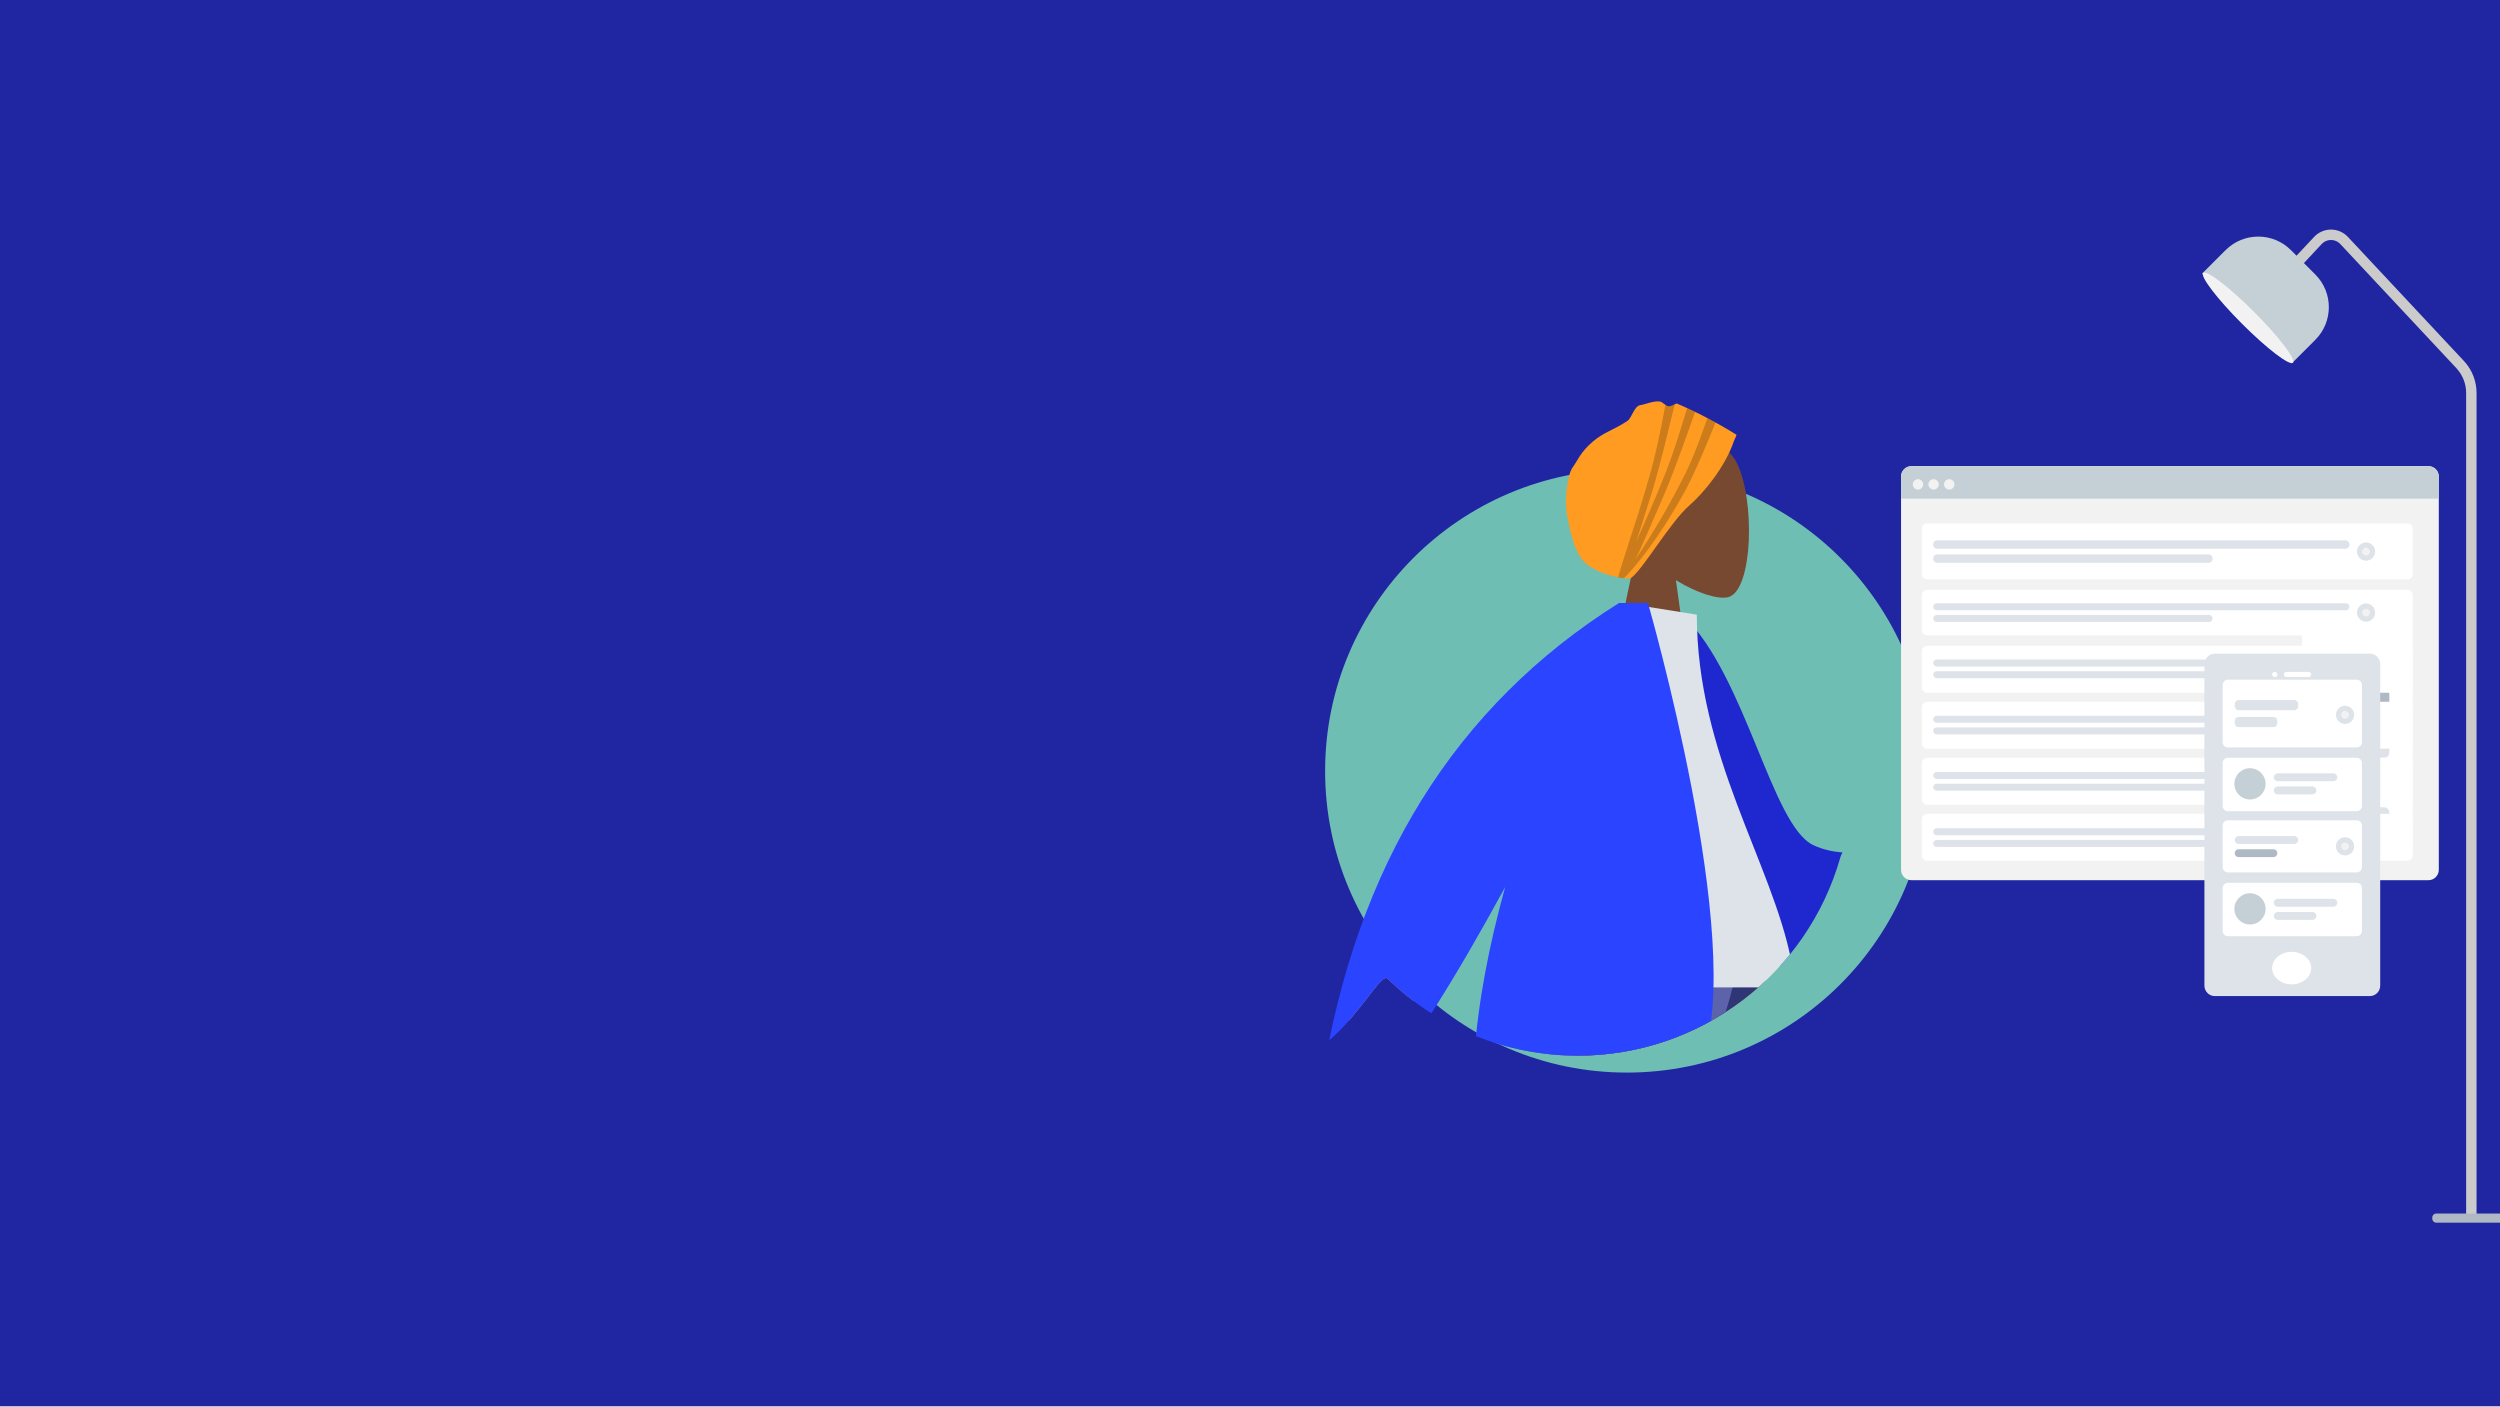
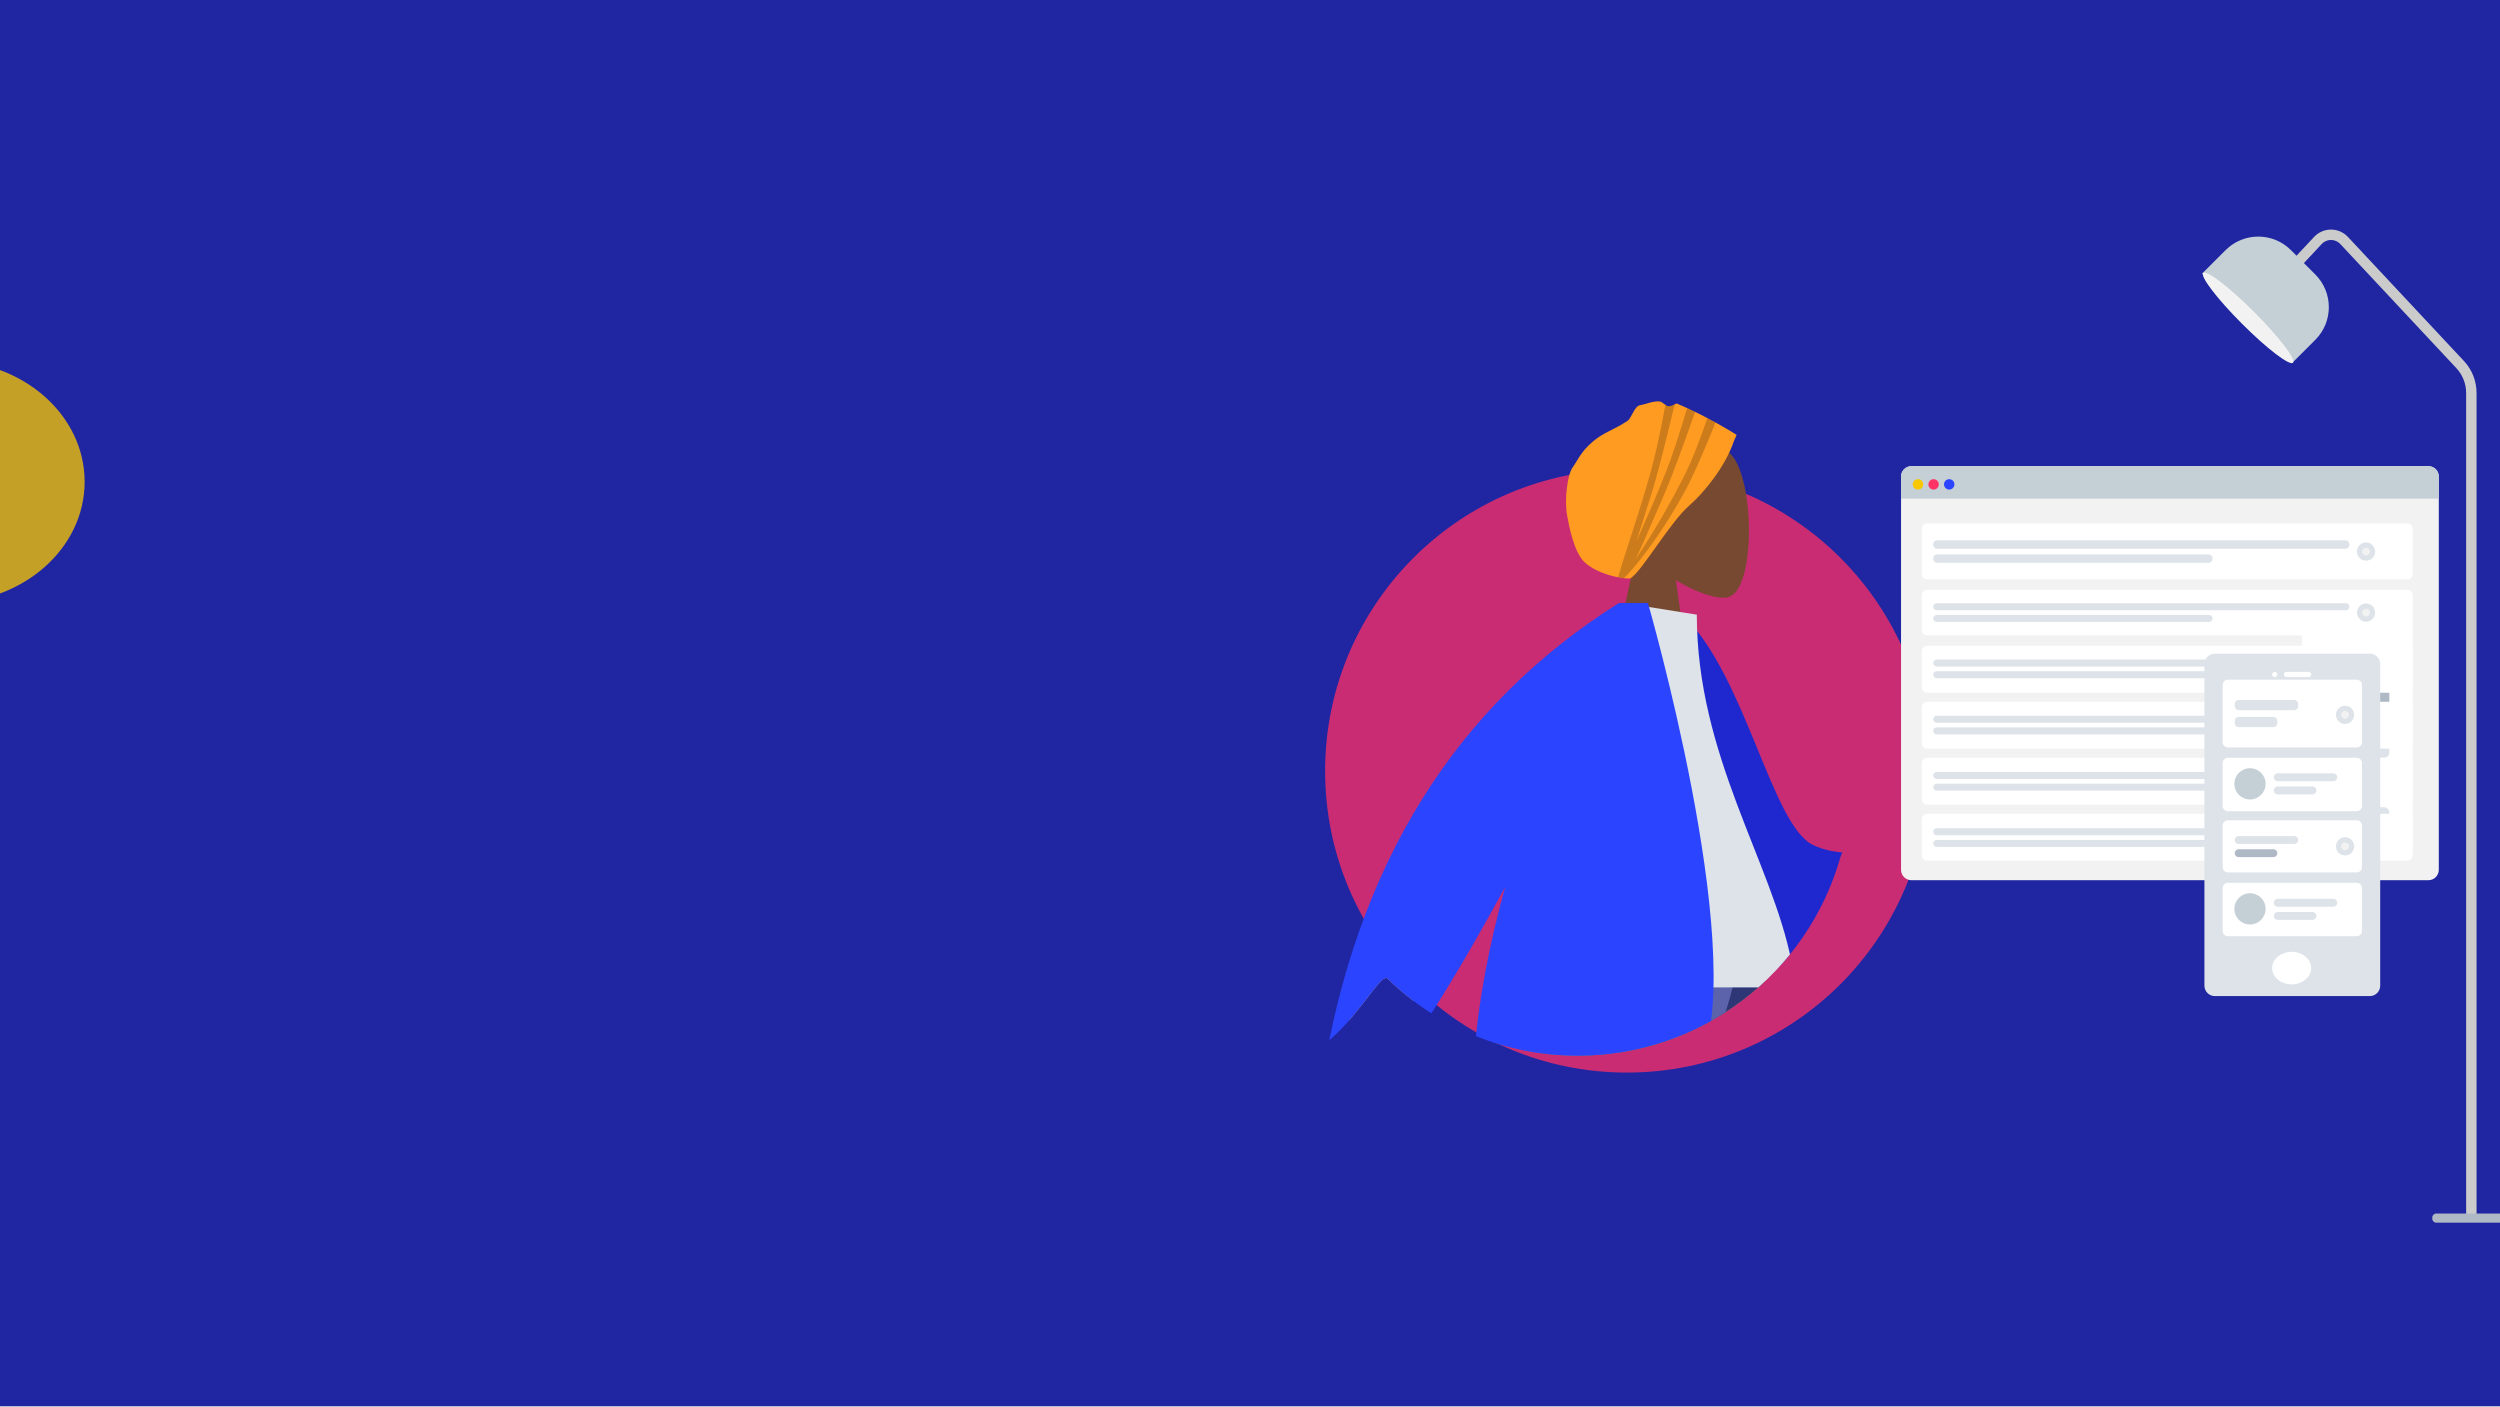
<svg xmlns="http://www.w3.org/2000/svg" width="1920" height="1080" viewBox="0 0 1920 1080">
  <defs>
    <clipPath id="a">
      <path d="M279.63,518.49A209.746,209.746,0,0,0,481.509,365.81c5.084-18.069,83.926-77.643,83.926-97.336C565.435,152.772,395.435,0,279.63,0S-77.453,468.718,24.578,518.49c60.94,29.728,100.917-67.016,109.045-59.136A209.087,209.087,0,0,0,279.63,518.49Z" transform="translate(0)" fill="none" />
    </clipPath>
    <clipPath id="b">
      <path d="M128.87,30.647c1.1-3.226,8.593-13.221-4.753-22.743-2.4-1.711-6.36-.006-9.793-1.086-2.583-.813-3.454-4.482-6.414-5.122-3.072-.664-6.418,2.346-9.889,2.081C95.893,3.615,92.611.239,90.4.058c-3.953-.325-7.545,3.475-11.405,3.72-2.238.142-4.835-3.526-7.057-3.72C66.528-.415,61.6,2.152,56.839,2.93c-4.391.717-6.433,9.881-9.667,12.046-10.15,6.8-18.1,8.7-26.339,15.671C11.042,38.938,9.168,45.107,5.112,50.632S-1.449,75.623.916,88.1c1.4,7.359,5.031,27.457,13.154,35.238,11.118,10.65,33.737,13.806,35.745,12.385,9.3-6.581,30.145-42.98,44.929-55.845C105.617,70.417,122.059,50.632,128.87,30.647Z" fill="#ff9b21" />
    </clipPath>
    <clipPath id="d">
      <rect width="1920" height="1080" />
    </clipPath>
  </defs>
  <g id="c" clip-path="url(#d)">
    <rect width="1920" height="1080" fill="#fff" />
    <path d="M2376,0H143L-473,1084H2376Z" transform="translate(2376 1084) rotate(-180)" fill="#2026a2" />
    <g transform="translate(1686.515 165)">
      <path d="M0,43.643,33.485,7.835a13.779,13.779,0,0,1,20.407,0l89.146,95.332a31.956,31.956,0,0,1,8.447,21.805V756.449" transform="translate(60 12)" fill="none" stroke="#cbcbcb" stroke-miterlimit="10" stroke-width="8" />
      <rect width="59" height="7" rx="3" transform="translate(181.485 767)" fill="#afb9c5" />
      <g transform="translate(47.833 2) rotate(45)">
        <path d="M35.5,0H61.947a35.5,35.5,0,0,1,35.5,35.5V61a0,0,0,0,1,0,0H0a0,0,0,0,1,0,0V35.5A35.5,35.5,0,0,1,35.5,0Z" fill="#c5cfd6" />
        <ellipse cx="48.724" cy="6.5" rx="48.724" ry="6.5" transform="translate(0.264 53.562)" fill="#f2f2f2" />
      </g>
    </g>
    <g transform="translate(931.696 292.223)">
-       <ellipse cx="231.796" cy="231.592" rx="231.796" ry="231.592" transform="translate(85.994 68.337)" fill="rgba(145,255,189,0.7)" />
+       <ellipse cx="231.796" cy="231.592" rx="231.796" ry="231.592" transform="translate(85.994 68.337)" fill="rgba(243,46,104,0.8)" />
      <path d="M279.63,518.49A209.746,209.746,0,0,0,481.509,365.81c5.084-18.069,83.926-77.643,83.926-97.336C565.435,152.772,395.435,0,279.63,0S-77.453,468.718,24.578,518.49c60.94,29.727,100.917-67.016,109.045-59.136A209.087,209.087,0,0,0,279.63,518.49Z" transform="translate(0.304 0.033)" fill="none" />
      <g transform="translate(0.304 0.033)" clip-path="url(#a)">
        <g transform="translate(-41.476 -41.525)">
          <g transform="translate(208.551)">
            <g transform="translate(137.338 80.285)">
              <path d="M0,189.057,21.013,89.322C9.3,75.315,1.362,58.147,2.687,38.913,6.508-16.51,82.273-4.317,97.009,23.655S110,122.583,90.95,127.583c-7.6,1.994-23.778-2.89-40.248-13L61.04,189.057Z" transform="translate(0 0)" fill="#784931" />
            </g>
            <g transform="translate(103.633 57.539)">
              <path d="M128.87,30.647c1.1-3.226,8.593-13.221-4.753-22.743-2.4-1.711-6.36-.006-9.793-1.086-2.583-.813-3.454-4.482-6.414-5.122-3.072-.664-6.418,2.346-9.889,2.081C95.893,3.615,92.611.239,90.4.058c-3.953-.325-7.545,3.475-11.405,3.72-2.238.142-4.835-3.526-7.057-3.72C66.528-.415,61.6,2.152,56.839,2.93c-4.391.717-6.433,9.881-9.667,12.046-10.15,6.8-18.1,8.7-26.339,15.671C11.042,38.938,9.168,45.107,5.112,50.632S-1.449,75.623.916,88.1c1.4,7.359,5.031,27.457,13.154,35.238,11.118,10.65,33.737,13.806,35.745,12.385,9.3-6.581,30.145-42.98,44.929-55.845C105.617,70.417,122.059,50.632,128.87,30.647Z" transform="translate(0 0)" fill="#ff9b21" />
              <g transform="translate(0 0)" clip-path="url(#b)">
                <path d="M25.923,57C32.041,34.909,37.995.8,37.995.8L45.512,0S33.069,53.453,26.22,74.86c-4.629,14.466-8.4,26.722-11.643,36.754,6.677-15.058,15.263-34.379,23.028-54.2C45.958,36.1,55.379,2.811,55.379,2.811h7.558s-17.861,51.836-26.87,72.4c-9.659,22.043-16.6,38.784-22.129,50.022a611.312,611.312,0,0,0,38.7-66.716C61.278,41.263,72.982,5.68,72.982,5.68l7.034,3.065S62.3,53.78,52.639,71.557C31.647,110.184,11.605,133.49,4.6,140.1c-1.212,1.144-1.618,1.411-1.328.825a.277.277,0,0,1-.213-.176,18.713,18.713,0,0,1-1.474,2c-.558.65-.96.963-1.219.963C-2.652,143.713,13.652,101.307,25.923,57Z" transform="translate(39.366 -3.823)" fill="rgba(0,0,0,0.2)" />
              </g>
            </g>
          </g>
          <g transform="translate(0 484.298)">
            <path d="M282.578,6.919C233,47.232,248.742,396.861,245.418,401.293,243.2,404.248,10.9,453.244,10.9,453.244l6.442,27.016S288.72,464.578,304.7,444.433c22.88-28.841,58.689-320.92,58.689-320.92Z" transform="matrix(0.574, -0.819, 0.819, 0.574, 128.914, 227.505)" fill="#b28b67" />
            <path d="M10.622,441.531,22,485.034c134.671,14.239,223.7-5.557,255.232-35.393S336.062,129.59,336.062,129.59L249.6,6.112C131.644,94.985,199.049,382.067,196,388.675S121.811,401.091,10.622,441.531Z" transform="matrix(0.574, -0.819, 0.819, 0.574, 145.466, 201.112)" fill="#2f3676" />
            <g transform="translate(512.638 409.332) rotate(20)">
              <path d="M4.474,5.033A2,2,0,0,0,1.908,6.381L0,13.106A64.242,64.242,0,0,0,.9,21H57.3s2.2-7.268-2.538-7.848-7.87-1.047-7.87-1.047L20.68.419a1,1,0,0,0-1.332.532L17.663,5.039s-4.385,2.046-7.127,2.046Z" transform="translate(1 19)" fill="#e4e4e4" />
            </g>
            <path d="M260.954,0,129.348,321.726,0,593.719H30.517L364.4,0Z" transform="translate(69.676)" fill="#997659" />
            <g transform="translate(61.039 515.376)">
              <path d="M11.378,12.507A5.071,5.071,0,0,0,4.854,16L0,33.414c0,7.005,2.292,20.445,2.292,20.445H145.739s5.592-18.823-6.455-20.324-20.015-2.71-20.015-2.71L52.6.557a2.527,2.527,0,0,0-3.387,1.378L44.923,12.522s-11.152,5.3-18.125,5.3Z" transform="translate(2.543 49.734)" fill="#e4e4e4" />
            </g>
            <path d="M0,537.216l67.81,12.949C120.24,471.672,339.664,149.826,363.722,0H212.761C132.421,108.309,49.977,457.425,0,537.216Z" transform="translate(81.357 0)" fill="#5c63ab" />
          </g>
          <g transform="translate(55.953 212.366)">
            <path d="M80.849,301.113c-3.468-5.939-7.409-11.876-19.385-8.848-21.37,5.405-39.492,19.274-59.419.569-2.449-2.3-4.244-9.487,4.111-13.174C26.966,270.474,57.712,253.277,62.7,246.6q10.2-13.66,63.217-155.955l52.118,10.528q-78.619,149.2-84.324,158.148c-8.558,13.428-.572,38.037,2.376,51a15.783,15.783,0,0,1-3.628.462C86.183,310.78,83.673,305.947,80.849,301.113ZM498.488,79.293l92.154-41.212Q614.859,13.51,637.411.73c4.5-1.457,12.175-1.9,3.981,10.291s-16.275,25.383-13,29.653,12.759-.443,16.506,6.5q3.749,6.947-47.963,16.619L527.913,117.68Z" transform="translate(5.087 121.722)" fill="#b28b67" />
            <path d="M-.026,5.649,21.548-.094c51.843,42.962,81.224,154.5,114.336,166.709,31.307,11.542,72.729-5.9,121.772-28.852l18.6,33.942c-41.6,54.739-135.913,106.163-177.8,85.182C31.482,223.343,4.591,84.957-.026,5.649Z" transform="matrix(0.996, 0.087, -0.087, 0.996, 325.285, 8.184)" fill="#1f28cf" />
            <path d="M0,295.241H194.592c8.892,0,7.216-13.074,5.931-19.672-14.835-76.142-72.744-158.22-72.744-266.606L71.649,0C25.223,76.033,9.168,169.646,0,295.241Z" transform="translate(228.897)" fill="#dde3e9" />
            <path d="M0,367.39Q39.409,118.5,228.256,0H250.48s75.584,262.365,41.675,349.627H116.992c2.772-42.57,11.657-87.585,23.829-131.479q-59.5,109.3-100.033,157.377Z" transform="translate(68.669)" fill="#2b44ff" />
          </g>
        </g>
      </g>
    </g>
    <g transform="translate(1459.706 358)">
      <rect width="413" height="318" rx="8" transform="translate(0.294)" fill="#f2f2f2" />
      <path d="M8,0H405a8,8,0,0,1,8,8V25a0,0,0,0,1,0,0H0a0,0,0,0,1,0,0V8A8,8,0,0,1,8,0Z" transform="translate(0.294)" fill="#c5cfd6" />
-       <g transform="translate(9.294 10)">
-         <circle cx="4" cy="4" r="4" fill="#f2f2f2" />
-         <circle cx="4" cy="4" r="4" transform="translate(12)" fill="#f2f2f2" />
-         <circle cx="4" cy="4" r="4" transform="translate(24)" fill="#f2f2f2" />
-       </g>
+       <circle cx="4" cy="4" r="4" transform="translate(9.294 10)" fill="#f7c700" />
+       <circle cx="4" cy="4" r="4" transform="translate(21.294 10)" fill="#f36" />
+       <circle cx="4" cy="4" r="4" transform="translate(33.294 10)" fill="#2b44ff" />
      <g transform="translate(308.294 121.318)">
        <rect width="85" height="179" rx="8" transform="translate(0 -0.318)" fill="#fff" />
        <g transform="translate(18 18)">
          <rect width="49" height="24" rx="4" transform="translate(0 -0.318)" fill="#dde3e9" />
          <rect width="49" height="23" rx="4" transform="translate(0 31.682)" fill="#afb9c5" />
          <rect width="49" height="23" rx="4" transform="translate(0 61.682)" fill="#dde3e9" />
          <rect width="49" height="23" rx="4" transform="translate(0 122.682)" fill="#dde3e9" />
          <rect width="49" height="23" rx="4" transform="translate(0 91.682)" fill="#c5cfd6" />
        </g>
      </g>
      <g transform="translate(16.294 44)">
        <rect width="377" height="43" rx="4" fill="#fff" />
        <g transform="translate(8.706 12.959)">
          <rect width="319.635" height="6.479" rx="3" fill="#dde3e9" />
          <rect width="214.55" height="6.479" rx="3" transform="translate(0 10.799)" fill="#dde3e9" />
        </g>
        <g transform="translate(334.135 14.598)">
          <circle cx="7" cy="7" r="7" fill="#dde3e9" />
          <circle cx="3" cy="3" r="3" transform="translate(4 4)" fill="#f2f2f2" />
        </g>
        <g transform="translate(0 51)">
          <rect width="377" height="35" rx="4" fill="#fff" />
          <g transform="translate(8.706 10.302)">
            <rect width="319.635" height="5.377" rx="2.688" fill="#dde3e9" />
            <rect width="214.55" height="5.377" rx="2.688" transform="translate(0 8.961)" fill="#dde3e9" />
          </g>
          <g transform="translate(334.135 10.471)">
            <circle cx="7" cy="7" r="7" fill="#dde3e9" />
            <circle cx="3" cy="3" r="3" transform="translate(4 4)" fill="#f2f2f2" />
          </g>
        </g>
        <g transform="translate(0 94)">
          <rect width="377" height="36" rx="4" fill="#fff" />
          <g transform="translate(8.706 10.499)">
            <rect width="319.635" height="5.377" rx="2.688" fill="#dde3e9" />
            <rect width="214.55" height="5.377" rx="2.688" transform="translate(0 8.961)" fill="#dde3e9" />
          </g>
          <g transform="translate(334.135 10.668)">
            <circle cx="7" cy="7" r="7" fill="#dde3e9" />
            <circle cx="3" cy="3" r="3" transform="translate(4 4)" fill="#afb9c5" />
          </g>
        </g>
        <g transform="translate(0 223)">
          <rect width="377" height="36" rx="4" fill="#fff" />
          <g transform="translate(8.706 11.088)">
            <rect width="319.635" height="5.377" rx="2.688" fill="#dde3e9" />
            <rect width="214.55" height="5.377" rx="2.688" transform="translate(0 8.961)" fill="#dde3e9" />
          </g>
          <g transform="translate(334.135 11.257)">
            <circle cx="7" cy="7" r="7" fill="#dde3e9" />
            <circle cx="3" cy="3" r="3" transform="translate(4 4)" fill="#f2f2f2" />
          </g>
        </g>
        <g transform="translate(0 180)">
          <rect width="377" height="36" rx="4" fill="#fff" />
          <g transform="translate(8.706 10.892)">
            <rect width="319.635" height="5.377" rx="2.688" fill="#dde3e9" />
            <rect width="214.55" height="5.377" rx="2.688" transform="translate(0 8.961)" fill="#dde3e9" />
          </g>
          <g transform="translate(334.135 11.061)">
            <circle cx="7" cy="7" r="7" fill="#dde3e9" />
            <circle cx="3" cy="3" r="3" transform="translate(4 4)" fill="#f2f2f2" />
          </g>
        </g>
        <g transform="translate(0 137)">
          <rect width="377" height="36" rx="4" fill="#fff" />
          <g transform="translate(8.706 10.695)">
            <rect width="319.635" height="5.377" rx="2.688" fill="#dde3e9" />
            <rect width="214.55" height="5.377" rx="2.688" transform="translate(0 8.961)" fill="#dde3e9" />
          </g>
          <g transform="translate(334.135 10.864)">
            <circle cx="7" cy="7" r="7" fill="#dde3e9" />
            <circle cx="3" cy="3" r="3" transform="translate(4 4)" fill="#f2f2f2" />
          </g>
        </g>
      </g>
    </g>
    <g transform="translate(1645.283 502)">
      <rect width="135" height="263" rx="8" transform="translate(47.717)" fill="#dde3e9" />
      <ellipse cx="15" cy="12.5" rx="15" ry="12.5" transform="translate(99.717 229)" fill="#fff" />
      <g transform="translate(99.717 13.906)">
        <circle cx="2" cy="2" r="2" transform="translate(0 0.094)" fill="#fff" />
        <rect width="21" height="4" rx="2" transform="translate(9 0.094)" fill="#fff" />
      </g>
      <g transform="translate(61.717 20)">
        <rect width="107" height="52" rx="4" fill="#fff" />
        <g transform="translate(9.283 15.614)">
          <rect width="48.717" height="7.807" rx="3" fill="#dde3e9" />
          <rect width="32.7" height="7.807" rx="3" transform="translate(0 13.012)" fill="#dde3e9" />
        </g>
        <g transform="translate(87 19.584)">
          <circle cx="7" cy="7" r="7" transform="translate(0 0.416)" fill="#dde3e9" />
          <circle cx="3" cy="3" r="3" transform="translate(4 4.416)" fill="#f2f2f2" />
        </g>
        <g transform="translate(0 59.764)">
          <rect width="107" height="41" rx="4" transform="translate(0 0.236)" fill="#fff" />
          <g transform="translate(39.283 12.137)">
            <rect width="48.717" height="6.072" rx="3" fill="#dde3e9" />
            <rect width="32.7" height="6.072" rx="3" transform="translate(0 10.12)" fill="#dde3e9" />
          </g>
          <circle cx="12" cy="12" r="12" transform="translate(9 8.236)" fill="#c5cfd6" />
        </g>
        <g transform="translate(0 108.461)">
          <rect width="107" height="40" rx="4" transform="translate(0 -0.461)" fill="#fff" />
          <g transform="translate(9.283 11.631)">
            <rect width="48.717" height="6.072" rx="3" fill="#dde3e9" />
            <rect width="32.7" height="6.072" rx="3" transform="translate(0 10.12)" fill="#afb9c5" />
          </g>
          <g transform="translate(87 12.921)">
            <circle cx="7" cy="7" r="7" transform="translate(0 -0.382)" fill="#dde3e9" />
            <circle cx="3" cy="3" r="3" transform="translate(4 3.618)" fill="#f2f2f2" />
          </g>
        </g>
        <g transform="translate(0 156.051)">
          <rect width="107" height="41" rx="4" transform="translate(0 -0.051)" fill="#fff" />
          <g transform="translate(39.283 12.232)">
            <rect width="48.717" height="6.072" rx="3" fill="#dde3e9" />
            <rect width="32.7" height="6.072" rx="3" transform="translate(0 10.12)" fill="#dde3e9" />
          </g>
          <circle cx="12" cy="12" r="12" transform="translate(9 7.949)" fill="#c5cfd6" />
        </g>
      </g>
    </g>
+     <ellipse cx="106" cy="93" rx="106" ry="93" transform="translate(-147 277)" fill="#c4a027" />
  </g>
</svg>
